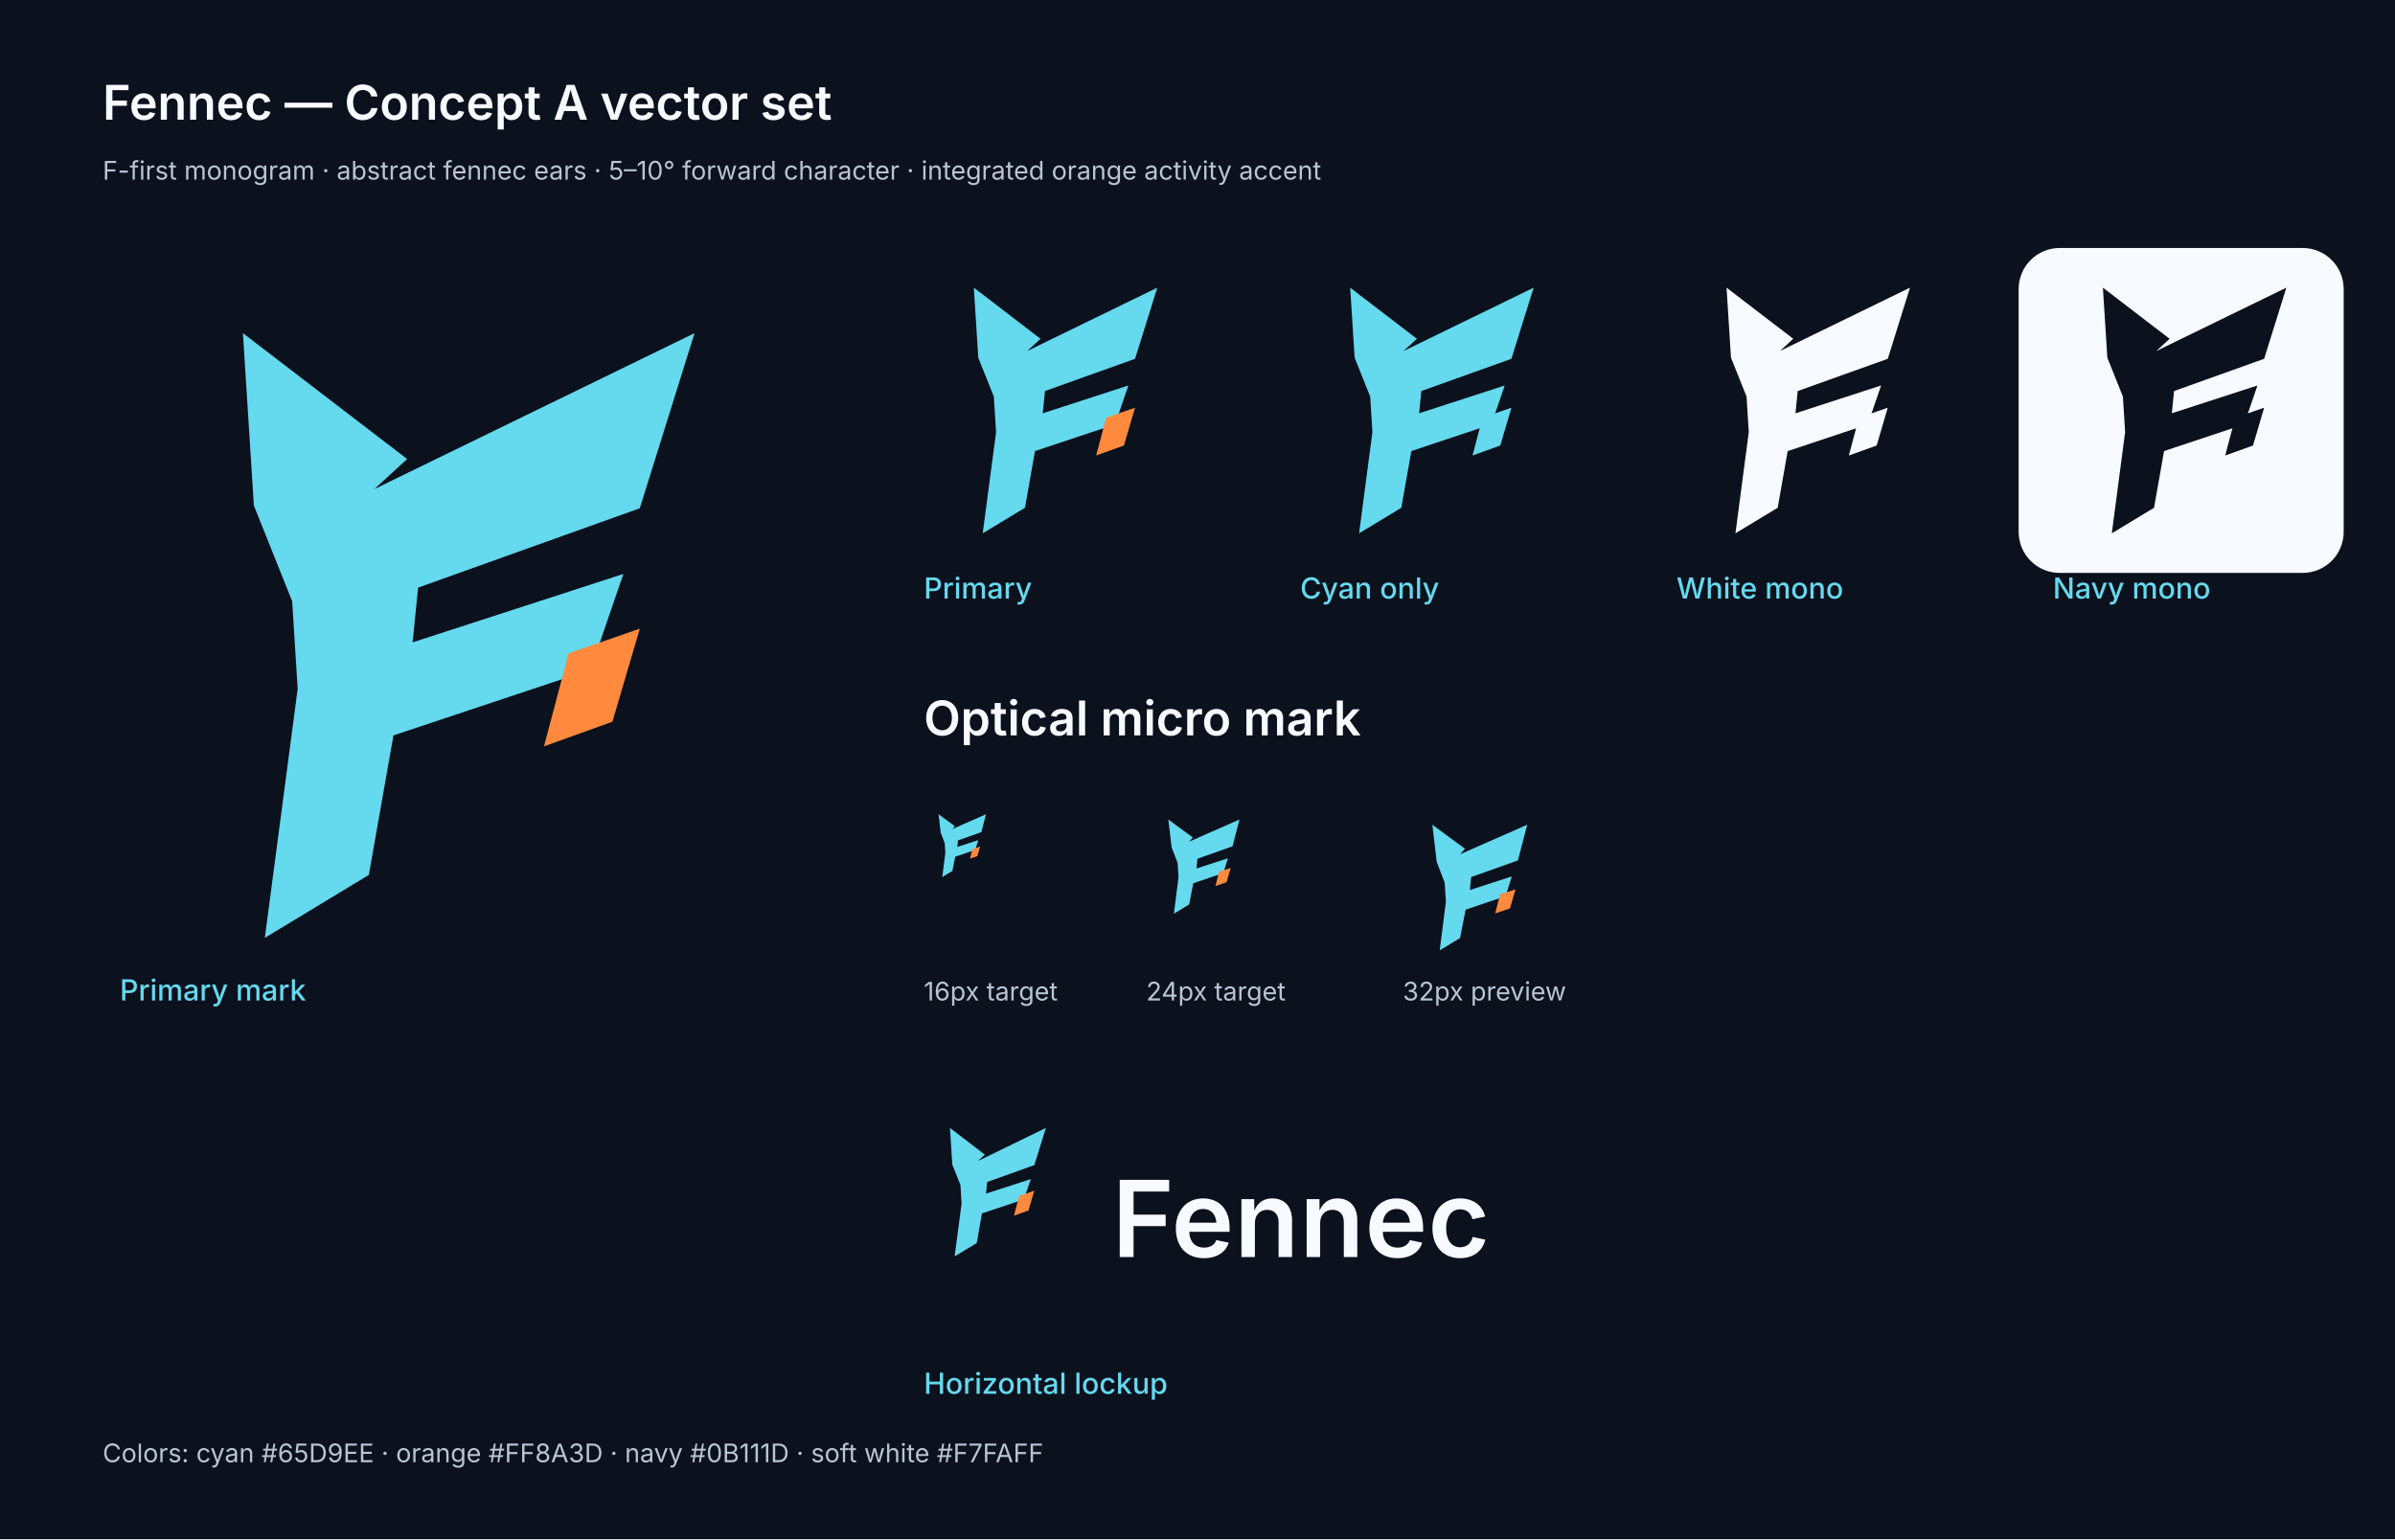
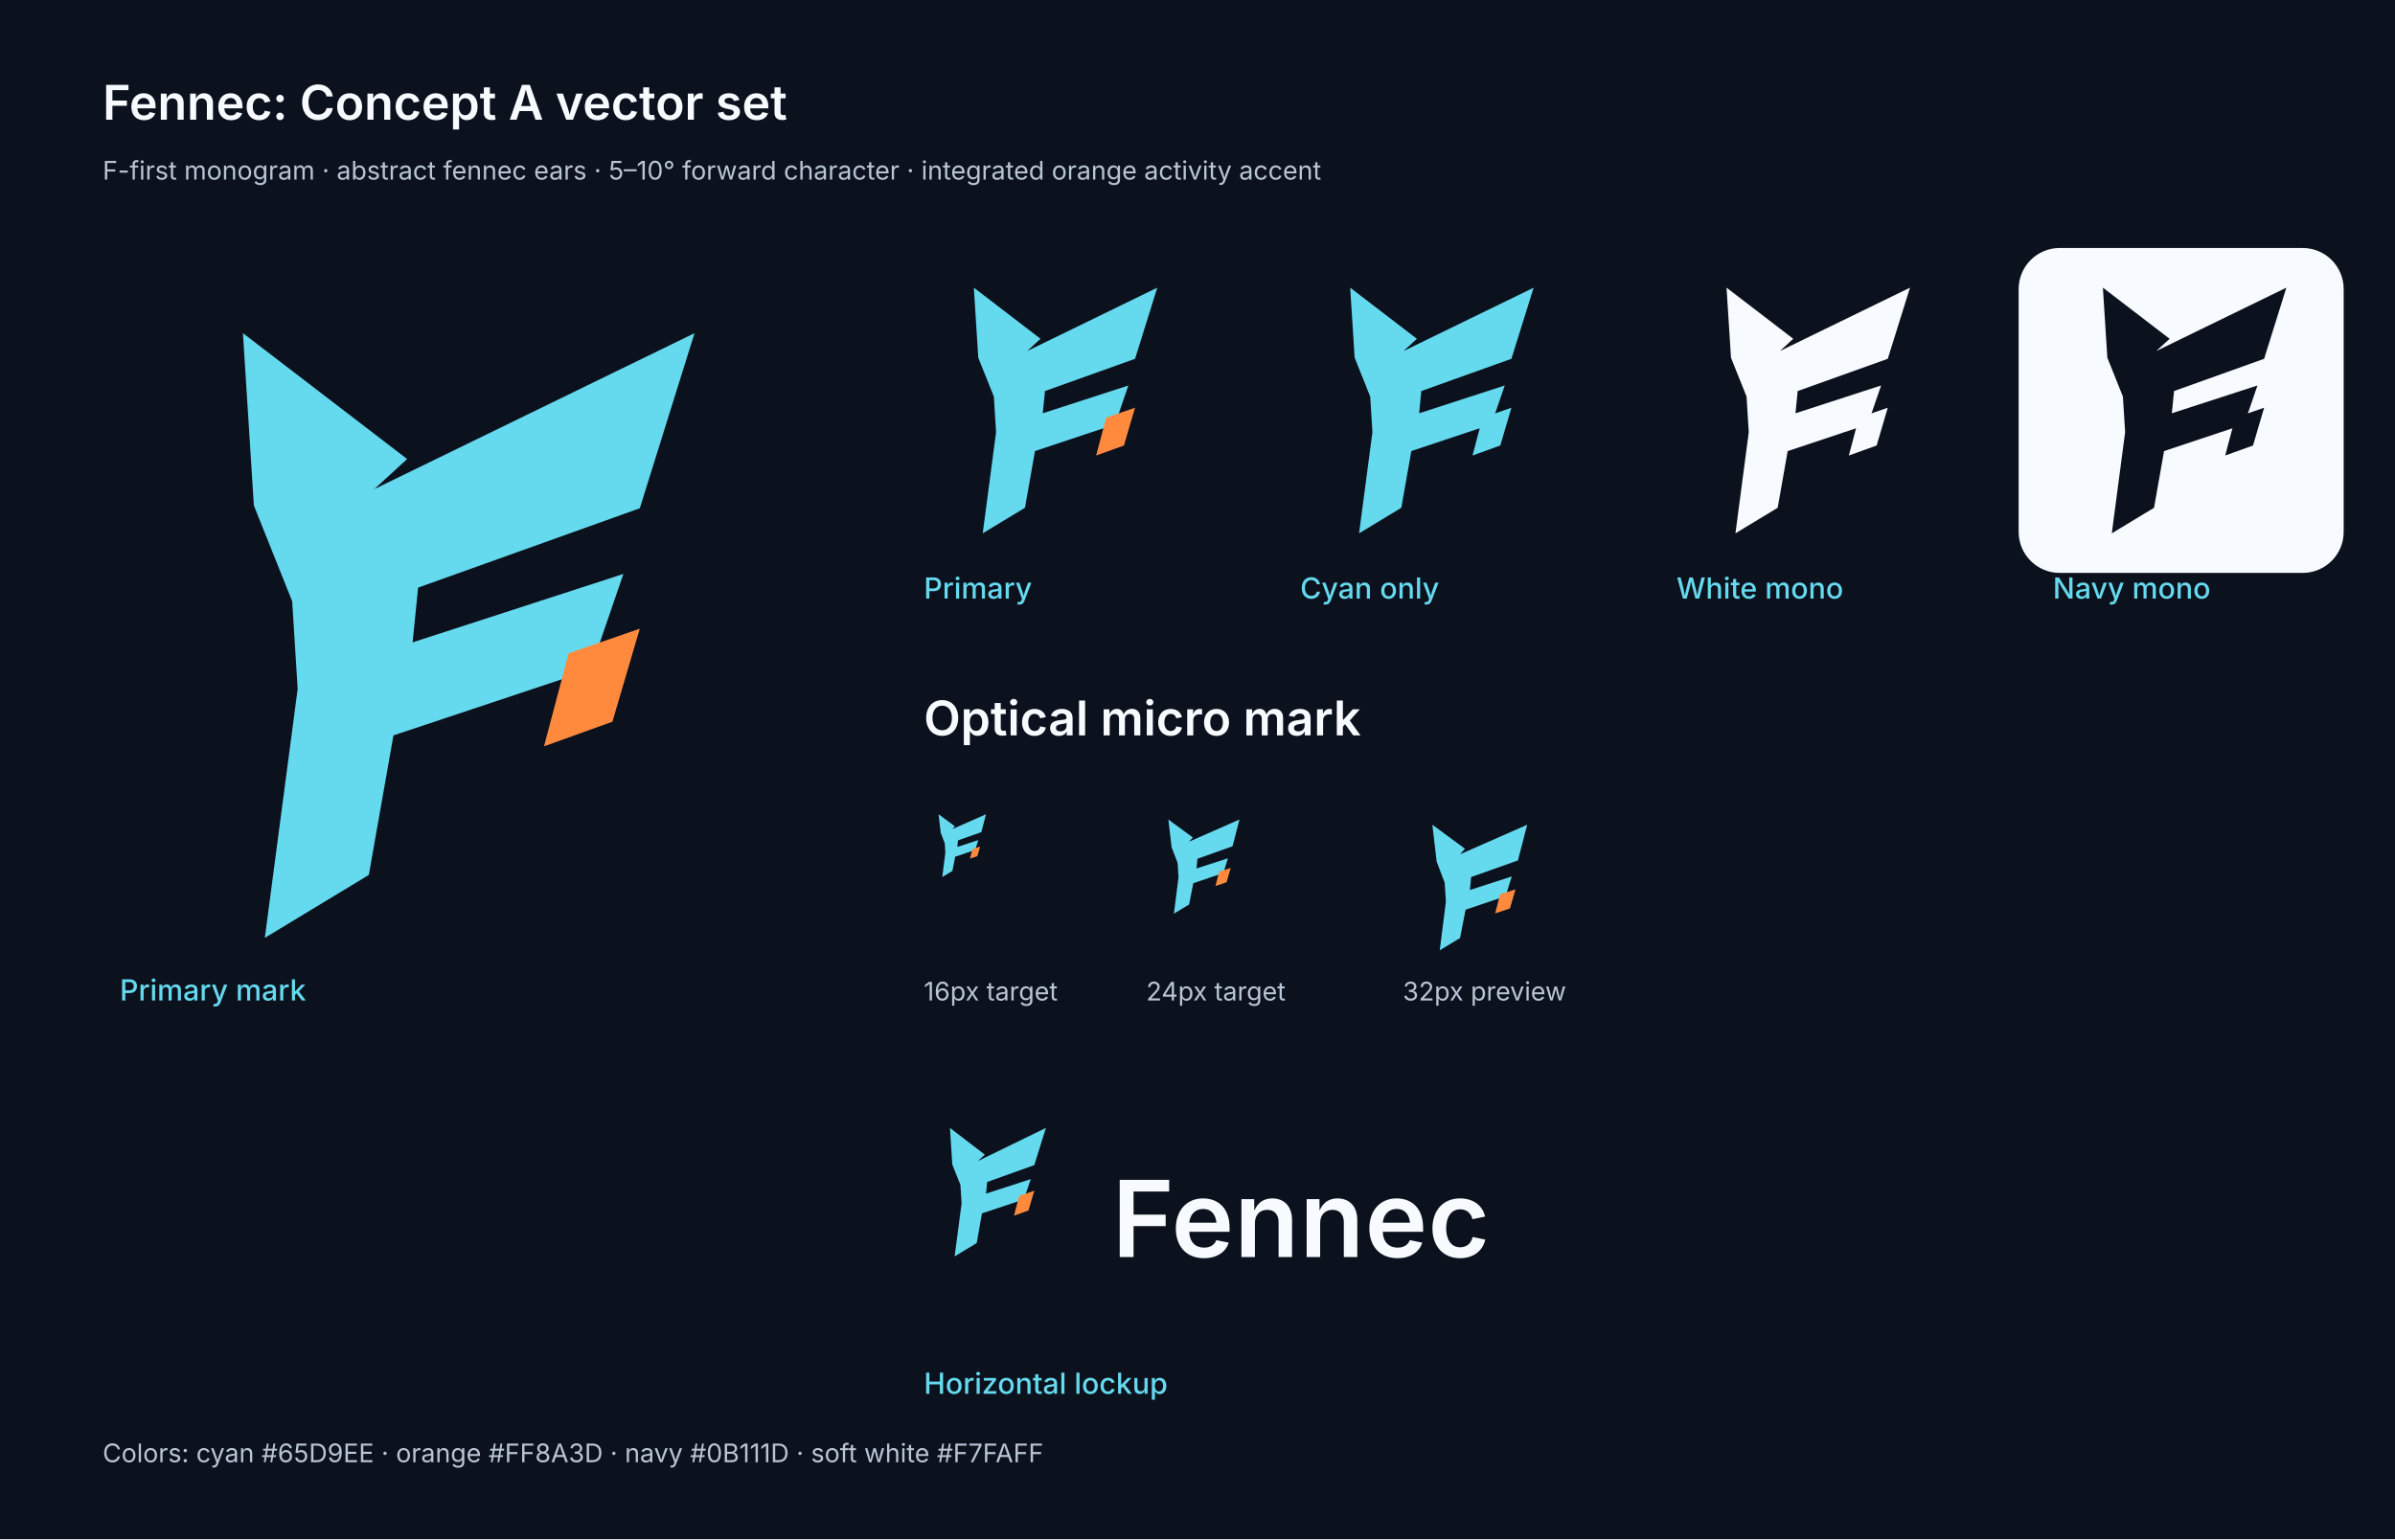
<svg xmlns="http://www.w3.org/2000/svg" width="1400" height="900" viewBox="0 0 1400 900">
  <rect width="1400" height="900" fill="#0B111D" />
  <style>
  .h{font:600 28px Inter, sans-serif;fill:#F7FAFF}
  .s{font:500 17px Inter, sans-serif;fill:#65D9EE}
  .b{font:400 15px Inter, sans-serif;fill:#B9C5D4}
</style>
-   <text x="60" y="70" class="h">Fennec — Concept A vector set</text>
+   <text x="60" y="70" class="h">Fennec: Concept A vector set</text>
  <text x="60" y="105" class="b">F-first monogram · abstract fennec ears · 5–10° forward character · integrated orange activity accent</text>
  <g transform="translate(70 150) scale(1.6)">
    <path fill="#65D9EE" d="M45 28 L105 74 L93 85 L210 28 L190 92 L109 121 L107 141 L184 116 L172 151 L100 175 L91 226 L53 249 L65 158 L63 126 L49 91 Z" />
    <path fill="#FF8A3D" d="M164 145 L190 136 L180 170 L155 179 Z" />
  </g>
  <text x="70" y="585" class="s">Primary mark</text>
  <g transform="translate(540 150) scale(0.65)">
    <path fill="#65D9EE" d="M45 28 L105 74 L93 85 L210 28 L190 92 L109 121 L107 141 L184 116 L172 151 L100 175 L91 226 L53 249 L65 158 L63 126 L49 91 Z" />
    <path fill="#FF8A3D" d="M164 145 L190 136 L180 170 L155 179 Z" />
  </g>
  <text x="540" y="350" class="s">Primary</text>
  <g transform="translate(760 150) scale(0.65)">
    <path fill="#65D9EE" d="M45 28 L105 74 L93 85 L210 28 L190 92 L109 121 L107 141 L184 116 L172 151 L100 175 L91 226 L53 249 L65 158 L63 126 L49 91 Z" />
    <path fill="#65D9EE" d="M164 145 L190 136 L180 170 L155 179 Z" />
  </g>
  <text x="760" y="350" class="s">Cyan only</text>
  <g transform="translate(980 150) scale(0.65)">
    <path fill="#F7FAFF" d="M45 28 L105 74 L93 85 L210 28 L190 92 L109 121 L107 141 L184 116 L172 151 L100 175 L91 226 L53 249 L65 158 L63 126 L49 91 Z" />
    <path fill="#F7FAFF" d="M164 145 L190 136 L180 170 L155 179 Z" />
  </g>
  <text x="980" y="350" class="s">White mono</text>
  <rect x="1180" y="145" width="190" height="190" rx="24" fill="#F7FAFF" />
  <g transform="translate(1200 150) scale(0.65)">
    <path fill="#0B111D" d="M45 28 L105 74 L93 85 L210 28 L190 92 L109 121 L107 141 L184 116 L172 151 L100 175 L91 226 L53 249 L65 158 L63 126 L49 91 Z" />
    <path fill="#0B111D" d="M164 145 L190 136 L180 170 L155 179 Z" />
  </g>
  <text x="1200" y="350" class="s">Navy mono</text>
  <text x="540" y="430" class="h">Optical micro mark</text>
  <g transform="translate(540 470) scale(0.18)">
    <path fill="#65D9EE" d="M48 34 L101 73 L93 82 L202 34 L187 92 L111 119 L109 140 L177 118 L167 150 L102 172 L93 218 L60 238 L70 159 L68 128 L55 94 Z" />
    <path fill="#FF8A3D" d="M158 147 L183 139 L174 170 L150 178 Z" />
  </g>
  <text x="540" y="585" class="b">16px target</text>
  <g transform="translate(670 470) scale(0.27)">
    <path fill="#65D9EE" d="M48 34 L101 73 L93 82 L202 34 L187 92 L111 119 L109 140 L177 118 L167 150 L102 172 L93 218 L60 238 L70 159 L68 128 L55 94 Z" />
    <path fill="#FF8A3D" d="M158 147 L183 139 L174 170 L150 178 Z" />
  </g>
  <text x="670" y="585" class="b">24px target</text>
  <g transform="translate(820 470) scale(0.36)">
    <path fill="#65D9EE" d="M48 34 L101 73 L93 82 L202 34 L187 92 L111 119 L109 140 L177 118 L167 150 L102 172 L93 218 L60 238 L70 159 L68 128 L55 94 Z" />
    <path fill="#FF8A3D" d="M158 147 L183 139 L174 170 L150 178 Z" />
  </g>
  <text x="820" y="585" class="b">32px preview</text>
  <g transform="translate(540 650) scale(0.34)">
    <path fill="#65D9EE" d="M45 28 L105 74 L93 85 L210 28 L190 92 L109 121 L107 141 L184 116 L172 151 L100 175 L91 226 L53 249 L65 158 L63 126 L49 91 Z" />
    <path fill="#FF8A3D" d="M164 145 L190 136 L180 170 L155 179 Z" />
  </g>
  <text x="650" y="735" style="font:600 62px Inter, sans-serif;fill:#F7FAFF;letter-spacing:.2px">Fennec</text>
  <text x="540" y="815" class="s">Horizontal lockup</text>
  <text x="60" y="855" class="b">Colors: cyan #65D9EE · orange #FF8A3D · navy #0B111D · soft white #F7FAFF</text>
</svg>
